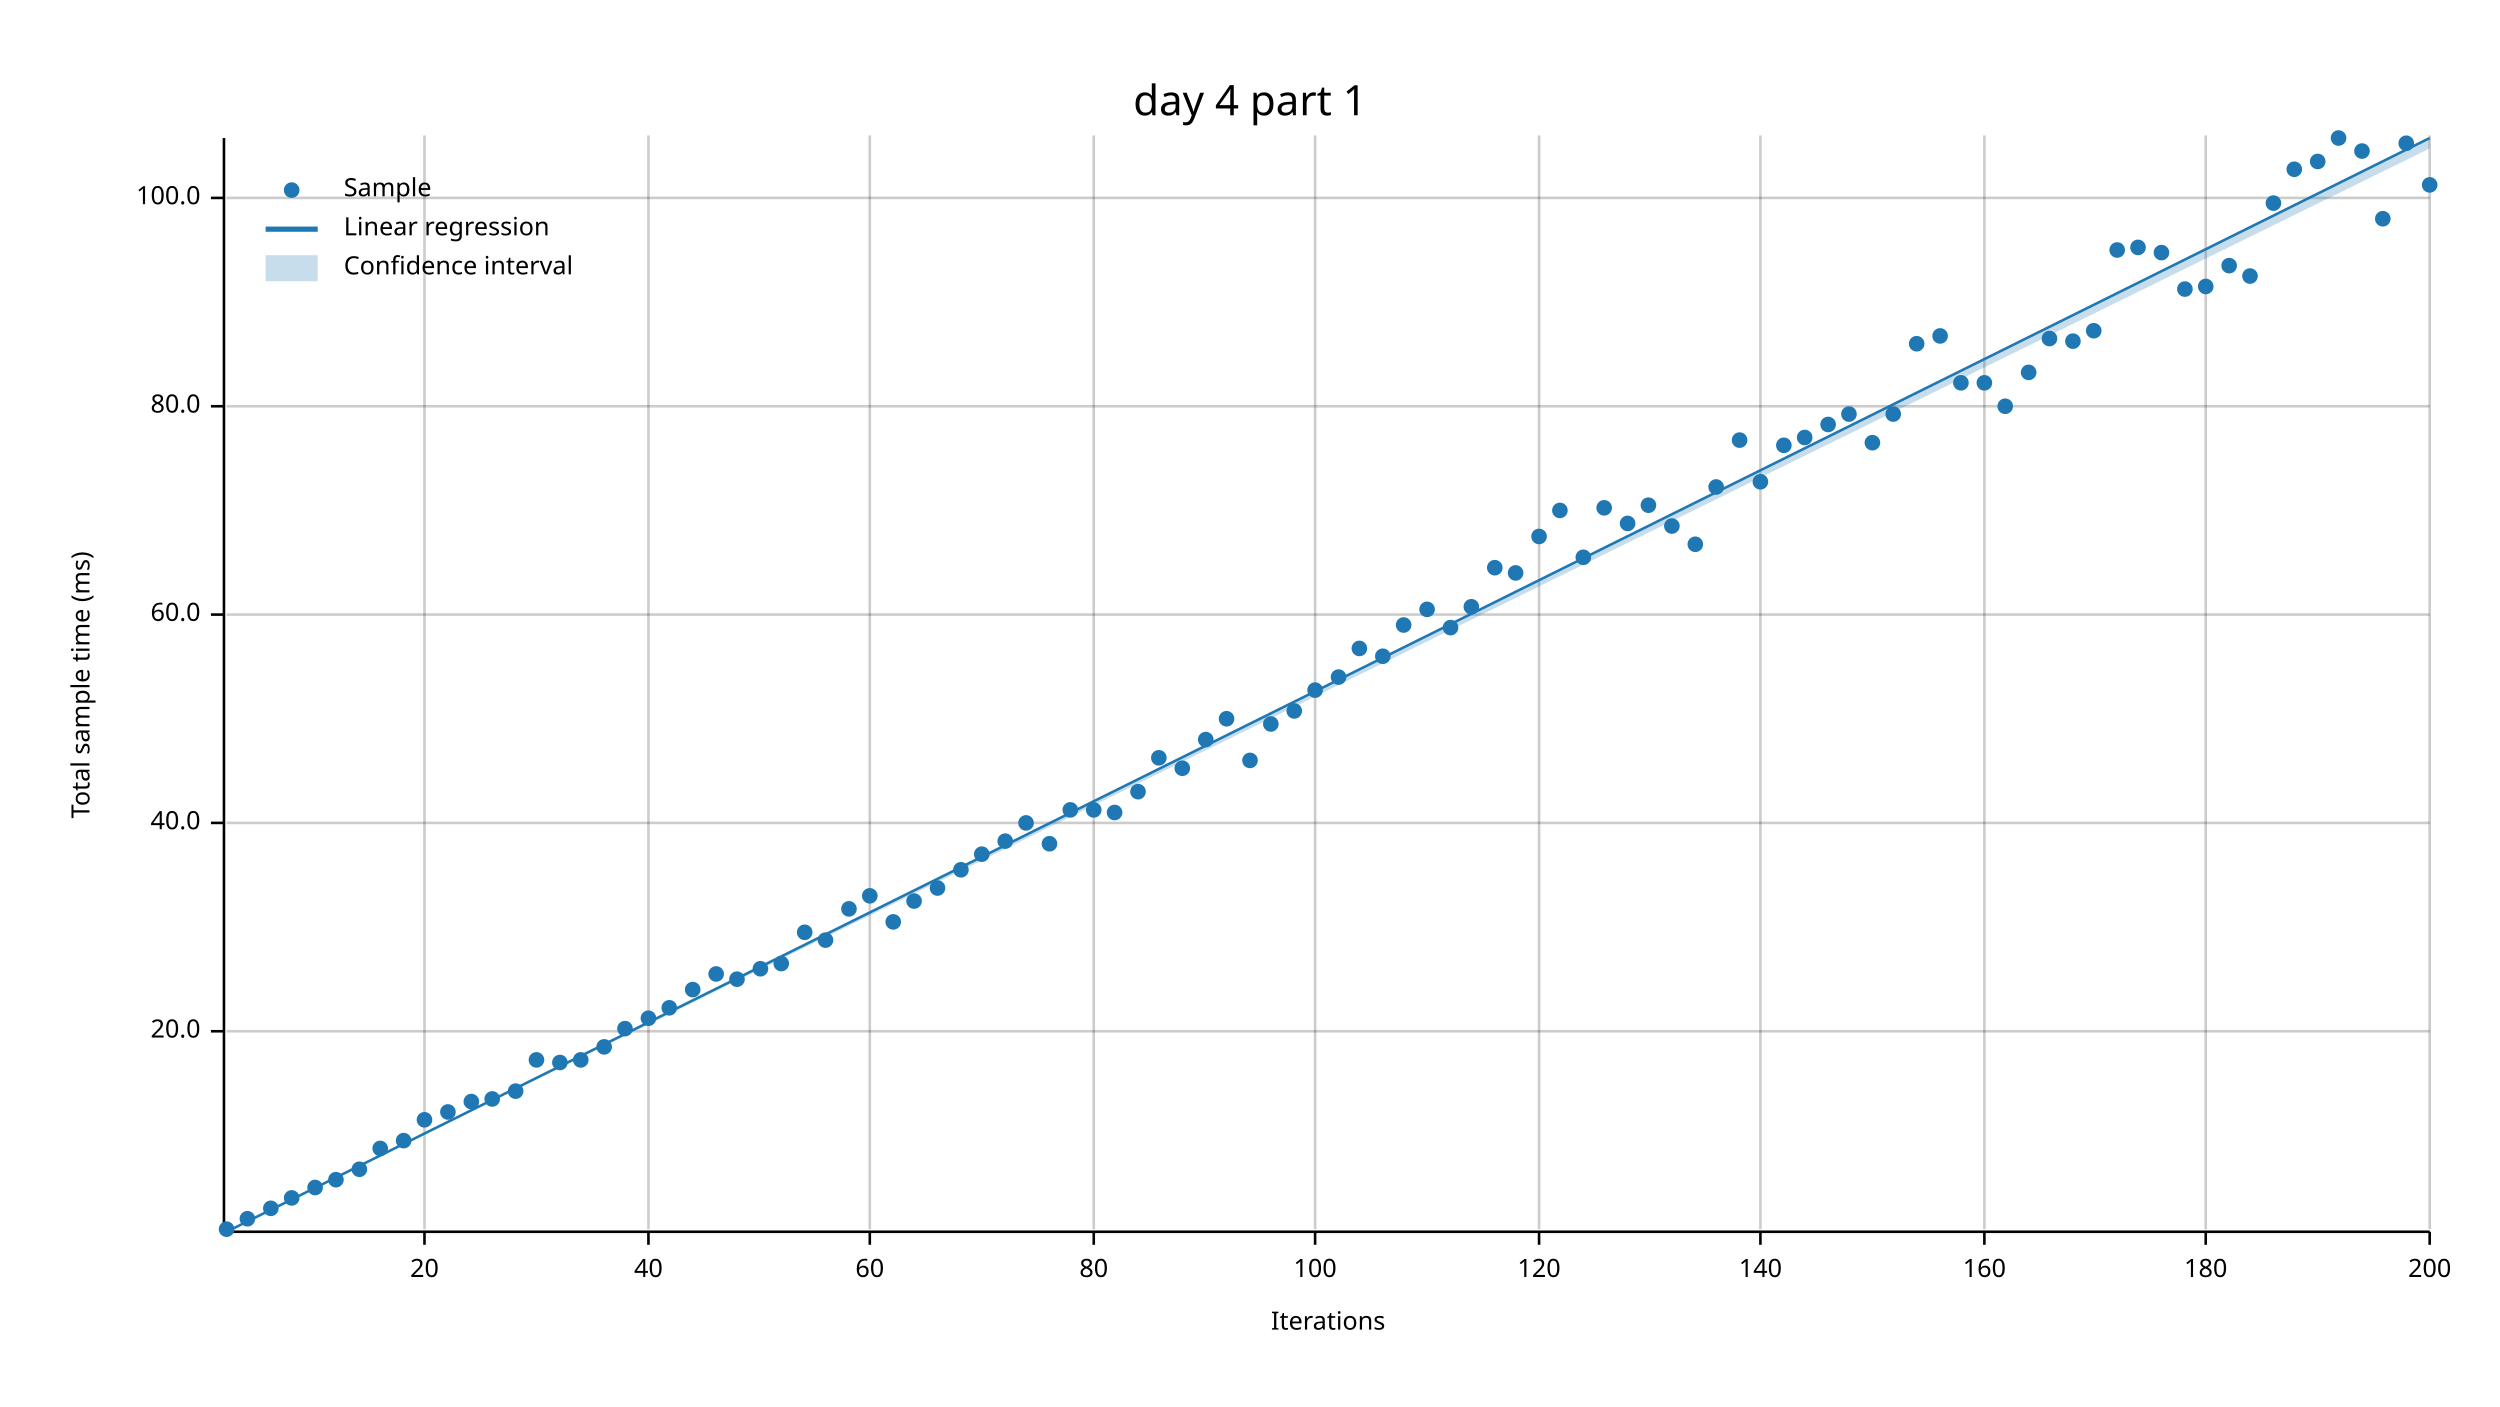
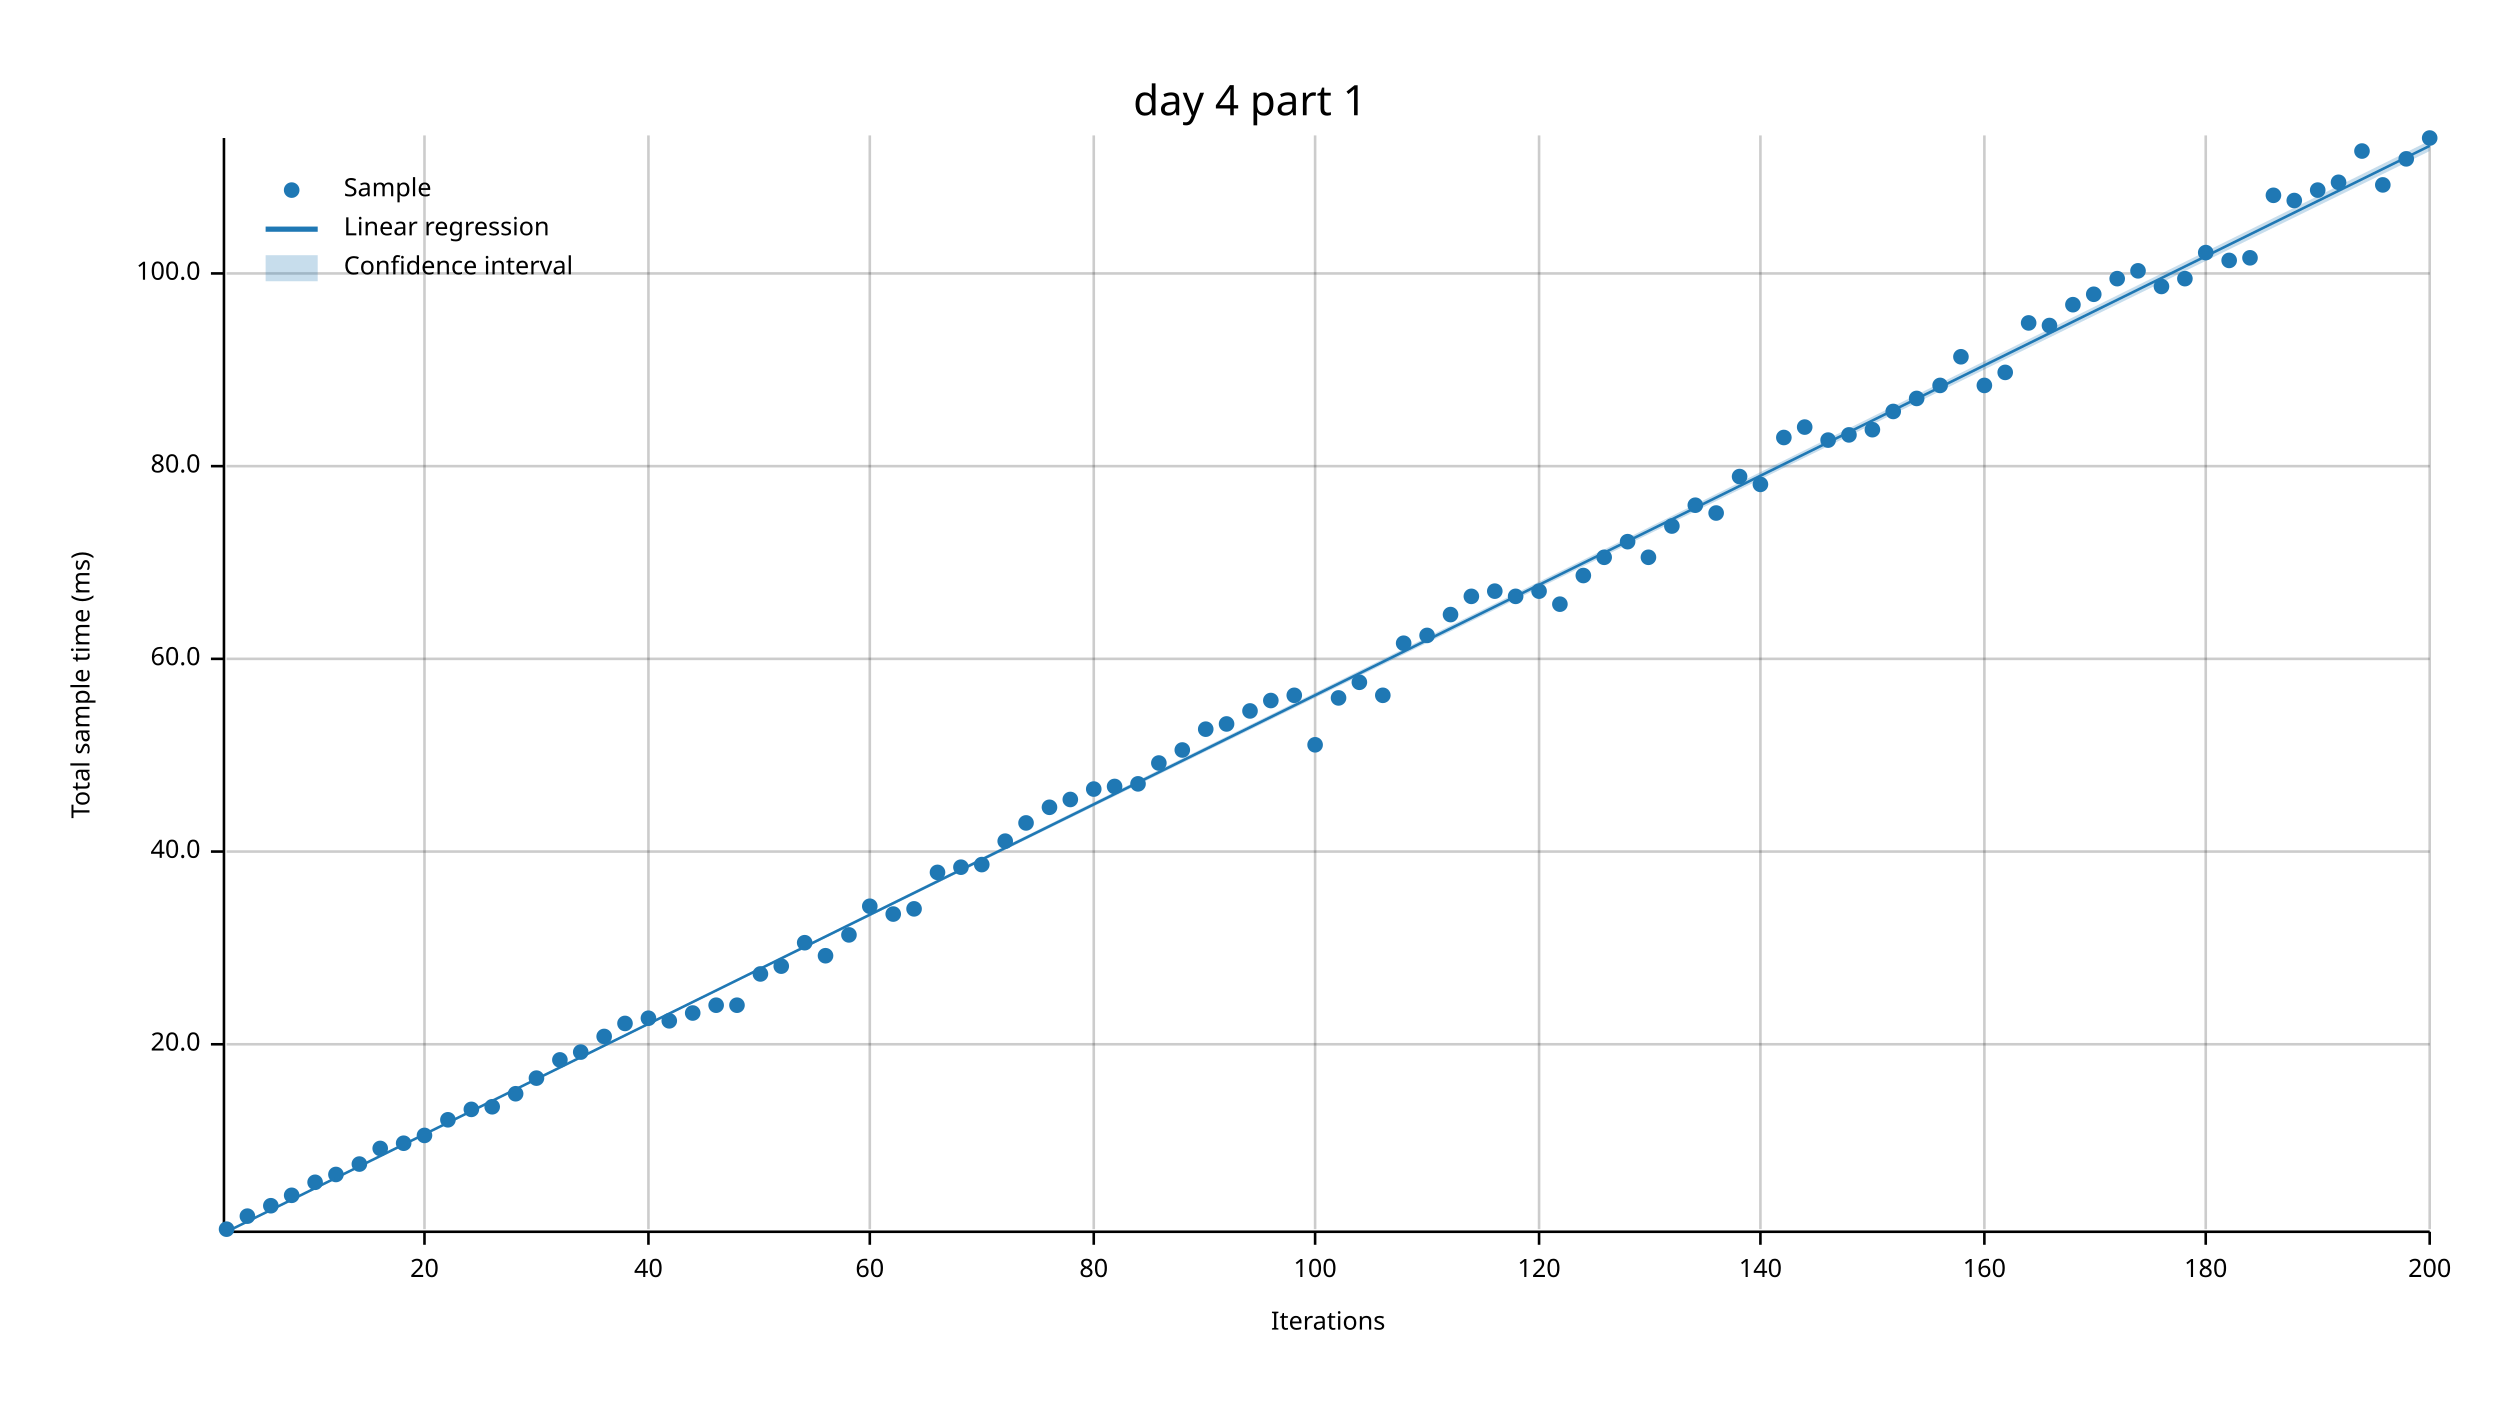
<svg xmlns="http://www.w3.org/2000/svg" width="960" height="540" viewBox="0 0 960 540">
  <text x="480" y="32" dy="0.76em" text-anchor="middle" font-family="sans-serif" font-size="16.129" opacity="1" fill="#000000">
day 4 part 1
</text>
  <text x="27" y="263" dy="0.76em" text-anchor="middle" font-family="sans-serif" font-size="9.677" opacity="1" fill="#000000" transform="rotate(270, 27, 263)">
Total sample time (ms)
</text>
  <text x="510" y="513" dy="-0.5ex" text-anchor="middle" font-family="sans-serif" font-size="9.677" opacity="1" fill="#000000">
Iterations
</text>
  <line opacity="0.2" stroke="#000000" stroke-width="1" x1="163" y1="472" x2="163" y2="52" />
  <line opacity="0.2" stroke="#000000" stroke-width="1" x1="249" y1="472" x2="249" y2="52" />
  <line opacity="0.2" stroke="#000000" stroke-width="1" x1="334" y1="472" x2="334" y2="52" />
  <line opacity="0.2" stroke="#000000" stroke-width="1" x1="420" y1="472" x2="420" y2="52" />
  <line opacity="0.2" stroke="#000000" stroke-width="1" x1="505" y1="472" x2="505" y2="52" />
  <line opacity="0.2" stroke="#000000" stroke-width="1" x1="591" y1="472" x2="591" y2="52" />
  <line opacity="0.2" stroke="#000000" stroke-width="1" x1="676" y1="472" x2="676" y2="52" />
  <line opacity="0.2" stroke="#000000" stroke-width="1" x1="762" y1="472" x2="762" y2="52" />
  <line opacity="0.2" stroke="#000000" stroke-width="1" x1="847" y1="472" x2="847" y2="52" />
  <line opacity="0.2" stroke="#000000" stroke-width="1" x1="933" y1="472" x2="933" y2="52" />
-   <line opacity="0.2" stroke="#000000" stroke-width="1" x1="87" y1="396" x2="933" y2="396" />
-   <line opacity="0.2" stroke="#000000" stroke-width="1" x1="87" y1="316" x2="933" y2="316" />
-   <line opacity="0.2" stroke="#000000" stroke-width="1" x1="87" y1="236" x2="933" y2="236" />
-   <line opacity="0.2" stroke="#000000" stroke-width="1" x1="87" y1="156" x2="933" y2="156" />
-   <line opacity="0.2" stroke="#000000" stroke-width="1" x1="87" y1="76" x2="933" y2="76" />
+   <line opacity="0.2" stroke="#000000" stroke-width="1" x1="87" y1="401" x2="933" y2="401" />
+   <line opacity="0.2" stroke="#000000" stroke-width="1" x1="87" y1="327" x2="933" y2="327" />
+   <line opacity="0.2" stroke="#000000" stroke-width="1" x1="87" y1="253" x2="933" y2="253" />
+   <line opacity="0.2" stroke="#000000" stroke-width="1" x1="87" y1="179" x2="933" y2="179" />
+   <line opacity="0.2" stroke="#000000" stroke-width="1" x1="87" y1="105" x2="933" y2="105" />
  <polyline fill="none" opacity="1" stroke="#000000" stroke-width="1" points="86,53 86,473 " />
-   <text x="77" y="396" dy="0.5ex" text-anchor="end" font-family="sans-serif" font-size="9.677" opacity="1" fill="#000000">
+   <text x="77" y="401" dy="0.5ex" text-anchor="end" font-family="sans-serif" font-size="9.677" opacity="1" fill="#000000">
20.0
</text>
-   <polyline fill="none" opacity="1" stroke="#000000" stroke-width="1" points="81,396 86,396 " />
-   <text x="77" y="316" dy="0.5ex" text-anchor="end" font-family="sans-serif" font-size="9.677" opacity="1" fill="#000000">
+   <polyline fill="none" opacity="1" stroke="#000000" stroke-width="1" points="81,401 86,401 " />
+   <text x="77" y="327" dy="0.5ex" text-anchor="end" font-family="sans-serif" font-size="9.677" opacity="1" fill="#000000">
40.0
</text>
-   <polyline fill="none" opacity="1" stroke="#000000" stroke-width="1" points="81,316 86,316 " />
-   <text x="77" y="236" dy="0.5ex" text-anchor="end" font-family="sans-serif" font-size="9.677" opacity="1" fill="#000000">
+   <polyline fill="none" opacity="1" stroke="#000000" stroke-width="1" points="81,327 86,327 " />
+   <text x="77" y="253" dy="0.5ex" text-anchor="end" font-family="sans-serif" font-size="9.677" opacity="1" fill="#000000">
60.0
</text>
-   <polyline fill="none" opacity="1" stroke="#000000" stroke-width="1" points="81,236 86,236 " />
-   <text x="77" y="156" dy="0.5ex" text-anchor="end" font-family="sans-serif" font-size="9.677" opacity="1" fill="#000000">
+   <polyline fill="none" opacity="1" stroke="#000000" stroke-width="1" points="81,253 86,253 " />
+   <text x="77" y="179" dy="0.5ex" text-anchor="end" font-family="sans-serif" font-size="9.677" opacity="1" fill="#000000">
80.0
</text>
-   <polyline fill="none" opacity="1" stroke="#000000" stroke-width="1" points="81,156 86,156 " />
-   <text x="77" y="76" dy="0.5ex" text-anchor="end" font-family="sans-serif" font-size="9.677" opacity="1" fill="#000000">
+   <polyline fill="none" opacity="1" stroke="#000000" stroke-width="1" points="81,179 86,179 " />
+   <text x="77" y="105" dy="0.5ex" text-anchor="end" font-family="sans-serif" font-size="9.677" opacity="1" fill="#000000">
100.0
</text>
-   <polyline fill="none" opacity="1" stroke="#000000" stroke-width="1" points="81,76 86,76 " />
+   <polyline fill="none" opacity="1" stroke="#000000" stroke-width="1" points="81,105 86,105 " />
  <polyline fill="none" opacity="1" stroke="#000000" stroke-width="1" points="87,473 933,473 " />
  <text x="163" y="483" dy="0.76em" text-anchor="middle" font-family="sans-serif" font-size="9.677" opacity="1" fill="#000000">
20
</text>
  <polyline fill="none" opacity="1" stroke="#000000" stroke-width="1" points="163,473 163,478 " />
  <text x="249" y="483" dy="0.76em" text-anchor="middle" font-family="sans-serif" font-size="9.677" opacity="1" fill="#000000">
40
</text>
  <polyline fill="none" opacity="1" stroke="#000000" stroke-width="1" points="249,473 249,478 " />
  <text x="334" y="483" dy="0.76em" text-anchor="middle" font-family="sans-serif" font-size="9.677" opacity="1" fill="#000000">
60
</text>
  <polyline fill="none" opacity="1" stroke="#000000" stroke-width="1" points="334,473 334,478 " />
  <text x="420" y="483" dy="0.76em" text-anchor="middle" font-family="sans-serif" font-size="9.677" opacity="1" fill="#000000">
80
</text>
  <polyline fill="none" opacity="1" stroke="#000000" stroke-width="1" points="420,473 420,478 " />
  <text x="505" y="483" dy="0.76em" text-anchor="middle" font-family="sans-serif" font-size="9.677" opacity="1" fill="#000000">
100
</text>
  <polyline fill="none" opacity="1" stroke="#000000" stroke-width="1" points="505,473 505,478 " />
  <text x="591" y="483" dy="0.76em" text-anchor="middle" font-family="sans-serif" font-size="9.677" opacity="1" fill="#000000">
120
</text>
  <polyline fill="none" opacity="1" stroke="#000000" stroke-width="1" points="591,473 591,478 " />
  <text x="676" y="483" dy="0.76em" text-anchor="middle" font-family="sans-serif" font-size="9.677" opacity="1" fill="#000000">
140
</text>
  <polyline fill="none" opacity="1" stroke="#000000" stroke-width="1" points="676,473 676,478 " />
  <text x="762" y="483" dy="0.76em" text-anchor="middle" font-family="sans-serif" font-size="9.677" opacity="1" fill="#000000">
160
</text>
  <polyline fill="none" opacity="1" stroke="#000000" stroke-width="1" points="762,473 762,478 " />
  <text x="847" y="483" dy="0.76em" text-anchor="middle" font-family="sans-serif" font-size="9.677" opacity="1" fill="#000000">
180
</text>
  <polyline fill="none" opacity="1" stroke="#000000" stroke-width="1" points="847,473 847,478 " />
  <text x="933" y="483" dy="0.76em" text-anchor="middle" font-family="sans-serif" font-size="9.677" opacity="1" fill="#000000">
200
</text>
  <polyline fill="none" opacity="1" stroke="#000000" stroke-width="1" points="933,473 933,478 " />
  <circle cx="87" cy="472" r="3" opacity="1" fill="#1F78B4" stroke="none" />
-   <circle cx="95" cy="468" r="3" opacity="1" fill="#1F78B4" stroke="none" />
-   <circle cx="104" cy="464" r="3" opacity="1" fill="#1F78B4" stroke="none" />
-   <circle cx="112" cy="460" r="3" opacity="1" fill="#1F78B4" stroke="none" />
-   <circle cx="121" cy="456" r="3" opacity="1" fill="#1F78B4" stroke="none" />
-   <circle cx="129" cy="453" r="3" opacity="1" fill="#1F78B4" stroke="none" />
-   <circle cx="138" cy="449" r="3" opacity="1" fill="#1F78B4" stroke="none" />
+   <circle cx="95" cy="467" r="3" opacity="1" fill="#1F78B4" stroke="none" />
+   <circle cx="104" cy="463" r="3" opacity="1" fill="#1F78B4" stroke="none" />
+   <circle cx="112" cy="459" r="3" opacity="1" fill="#1F78B4" stroke="none" />
+   <circle cx="121" cy="454" r="3" opacity="1" fill="#1F78B4" stroke="none" />
+   <circle cx="129" cy="451" r="3" opacity="1" fill="#1F78B4" stroke="none" />
+   <circle cx="138" cy="447" r="3" opacity="1" fill="#1F78B4" stroke="none" />
  <circle cx="146" cy="441" r="3" opacity="1" fill="#1F78B4" stroke="none" />
-   <circle cx="155" cy="438" r="3" opacity="1" fill="#1F78B4" stroke="none" />
-   <circle cx="163" cy="430" r="3" opacity="1" fill="#1F78B4" stroke="none" />
-   <circle cx="172" cy="427" r="3" opacity="1" fill="#1F78B4" stroke="none" />
-   <circle cx="181" cy="423" r="3" opacity="1" fill="#1F78B4" stroke="none" />
-   <circle cx="189" cy="422" r="3" opacity="1" fill="#1F78B4" stroke="none" />
-   <circle cx="198" cy="419" r="3" opacity="1" fill="#1F78B4" stroke="none" />
-   <circle cx="206" cy="407" r="3" opacity="1" fill="#1F78B4" stroke="none" />
-   <circle cx="215" cy="408" r="3" opacity="1" fill="#1F78B4" stroke="none" />
-   <circle cx="223" cy="407" r="3" opacity="1" fill="#1F78B4" stroke="none" />
-   <circle cx="232" cy="402" r="3" opacity="1" fill="#1F78B4" stroke="none" />
-   <circle cx="240" cy="395" r="3" opacity="1" fill="#1F78B4" stroke="none" />
+   <circle cx="155" cy="439" r="3" opacity="1" fill="#1F78B4" stroke="none" />
+   <circle cx="163" cy="436" r="3" opacity="1" fill="#1F78B4" stroke="none" />
+   <circle cx="172" cy="430" r="3" opacity="1" fill="#1F78B4" stroke="none" />
+   <circle cx="181" cy="426" r="3" opacity="1" fill="#1F78B4" stroke="none" />
+   <circle cx="189" cy="425" r="3" opacity="1" fill="#1F78B4" stroke="none" />
+   <circle cx="198" cy="420" r="3" opacity="1" fill="#1F78B4" stroke="none" />
+   <circle cx="206" cy="414" r="3" opacity="1" fill="#1F78B4" stroke="none" />
+   <circle cx="215" cy="407" r="3" opacity="1" fill="#1F78B4" stroke="none" />
+   <circle cx="223" cy="404" r="3" opacity="1" fill="#1F78B4" stroke="none" />
+   <circle cx="232" cy="398" r="3" opacity="1" fill="#1F78B4" stroke="none" />
+   <circle cx="240" cy="393" r="3" opacity="1" fill="#1F78B4" stroke="none" />
  <circle cx="249" cy="391" r="3" opacity="1" fill="#1F78B4" stroke="none" />
-   <circle cx="257" cy="387" r="3" opacity="1" fill="#1F78B4" stroke="none" />
-   <circle cx="266" cy="380" r="3" opacity="1" fill="#1F78B4" stroke="none" />
-   <circle cx="275" cy="374" r="3" opacity="1" fill="#1F78B4" stroke="none" />
-   <circle cx="283" cy="376" r="3" opacity="1" fill="#1F78B4" stroke="none" />
-   <circle cx="292" cy="372" r="3" opacity="1" fill="#1F78B4" stroke="none" />
-   <circle cx="300" cy="370" r="3" opacity="1" fill="#1F78B4" stroke="none" />
-   <circle cx="309" cy="358" r="3" opacity="1" fill="#1F78B4" stroke="none" />
-   <circle cx="317" cy="361" r="3" opacity="1" fill="#1F78B4" stroke="none" />
-   <circle cx="326" cy="349" r="3" opacity="1" fill="#1F78B4" stroke="none" />
-   <circle cx="334" cy="344" r="3" opacity="1" fill="#1F78B4" stroke="none" />
-   <circle cx="343" cy="354" r="3" opacity="1" fill="#1F78B4" stroke="none" />
-   <circle cx="351" cy="346" r="3" opacity="1" fill="#1F78B4" stroke="none" />
-   <circle cx="360" cy="341" r="3" opacity="1" fill="#1F78B4" stroke="none" />
-   <circle cx="369" cy="334" r="3" opacity="1" fill="#1F78B4" stroke="none" />
-   <circle cx="377" cy="328" r="3" opacity="1" fill="#1F78B4" stroke="none" />
+   <circle cx="257" cy="392" r="3" opacity="1" fill="#1F78B4" stroke="none" />
+   <circle cx="266" cy="389" r="3" opacity="1" fill="#1F78B4" stroke="none" />
+   <circle cx="275" cy="386" r="3" opacity="1" fill="#1F78B4" stroke="none" />
+   <circle cx="283" cy="386" r="3" opacity="1" fill="#1F78B4" stroke="none" />
+   <circle cx="292" cy="374" r="3" opacity="1" fill="#1F78B4" stroke="none" />
+   <circle cx="300" cy="371" r="3" opacity="1" fill="#1F78B4" stroke="none" />
+   <circle cx="309" cy="362" r="3" opacity="1" fill="#1F78B4" stroke="none" />
+   <circle cx="317" cy="367" r="3" opacity="1" fill="#1F78B4" stroke="none" />
+   <circle cx="326" cy="359" r="3" opacity="1" fill="#1F78B4" stroke="none" />
+   <circle cx="334" cy="348" r="3" opacity="1" fill="#1F78B4" stroke="none" />
+   <circle cx="343" cy="351" r="3" opacity="1" fill="#1F78B4" stroke="none" />
+   <circle cx="351" cy="349" r="3" opacity="1" fill="#1F78B4" stroke="none" />
+   <circle cx="360" cy="335" r="3" opacity="1" fill="#1F78B4" stroke="none" />
+   <circle cx="369" cy="333" r="3" opacity="1" fill="#1F78B4" stroke="none" />
+   <circle cx="377" cy="332" r="3" opacity="1" fill="#1F78B4" stroke="none" />
  <circle cx="386" cy="323" r="3" opacity="1" fill="#1F78B4" stroke="none" />
  <circle cx="394" cy="316" r="3" opacity="1" fill="#1F78B4" stroke="none" />
-   <circle cx="403" cy="324" r="3" opacity="1" fill="#1F78B4" stroke="none" />
-   <circle cx="411" cy="311" r="3" opacity="1" fill="#1F78B4" stroke="none" />
-   <circle cx="420" cy="311" r="3" opacity="1" fill="#1F78B4" stroke="none" />
-   <circle cx="428" cy="312" r="3" opacity="1" fill="#1F78B4" stroke="none" />
-   <circle cx="437" cy="304" r="3" opacity="1" fill="#1F78B4" stroke="none" />
-   <circle cx="445" cy="291" r="3" opacity="1" fill="#1F78B4" stroke="none" />
-   <circle cx="454" cy="295" r="3" opacity="1" fill="#1F78B4" stroke="none" />
-   <circle cx="463" cy="284" r="3" opacity="1" fill="#1F78B4" stroke="none" />
-   <circle cx="471" cy="276" r="3" opacity="1" fill="#1F78B4" stroke="none" />
-   <circle cx="480" cy="292" r="3" opacity="1" fill="#1F78B4" stroke="none" />
-   <circle cx="488" cy="278" r="3" opacity="1" fill="#1F78B4" stroke="none" />
-   <circle cx="497" cy="273" r="3" opacity="1" fill="#1F78B4" stroke="none" />
-   <circle cx="505" cy="265" r="3" opacity="1" fill="#1F78B4" stroke="none" />
-   <circle cx="514" cy="260" r="3" opacity="1" fill="#1F78B4" stroke="none" />
-   <circle cx="522" cy="249" r="3" opacity="1" fill="#1F78B4" stroke="none" />
-   <circle cx="531" cy="252" r="3" opacity="1" fill="#1F78B4" stroke="none" />
-   <circle cx="539" cy="240" r="3" opacity="1" fill="#1F78B4" stroke="none" />
-   <circle cx="548" cy="234" r="3" opacity="1" fill="#1F78B4" stroke="none" />
-   <circle cx="557" cy="241" r="3" opacity="1" fill="#1F78B4" stroke="none" />
-   <circle cx="565" cy="233" r="3" opacity="1" fill="#1F78B4" stroke="none" />
-   <circle cx="574" cy="218" r="3" opacity="1" fill="#1F78B4" stroke="none" />
-   <circle cx="582" cy="220" r="3" opacity="1" fill="#1F78B4" stroke="none" />
-   <circle cx="591" cy="206" r="3" opacity="1" fill="#1F78B4" stroke="none" />
-   <circle cx="599" cy="196" r="3" opacity="1" fill="#1F78B4" stroke="none" />
-   <circle cx="608" cy="214" r="3" opacity="1" fill="#1F78B4" stroke="none" />
-   <circle cx="616" cy="195" r="3" opacity="1" fill="#1F78B4" stroke="none" />
-   <circle cx="625" cy="201" r="3" opacity="1" fill="#1F78B4" stroke="none" />
-   <circle cx="633" cy="194" r="3" opacity="1" fill="#1F78B4" stroke="none" />
+   <circle cx="403" cy="310" r="3" opacity="1" fill="#1F78B4" stroke="none" />
+   <circle cx="411" cy="307" r="3" opacity="1" fill="#1F78B4" stroke="none" />
+   <circle cx="420" cy="303" r="3" opacity="1" fill="#1F78B4" stroke="none" />
+   <circle cx="428" cy="302" r="3" opacity="1" fill="#1F78B4" stroke="none" />
+   <circle cx="437" cy="301" r="3" opacity="1" fill="#1F78B4" stroke="none" />
+   <circle cx="445" cy="293" r="3" opacity="1" fill="#1F78B4" stroke="none" />
+   <circle cx="454" cy="288" r="3" opacity="1" fill="#1F78B4" stroke="none" />
+   <circle cx="463" cy="280" r="3" opacity="1" fill="#1F78B4" stroke="none" />
+   <circle cx="471" cy="278" r="3" opacity="1" fill="#1F78B4" stroke="none" />
+   <circle cx="480" cy="273" r="3" opacity="1" fill="#1F78B4" stroke="none" />
+   <circle cx="488" cy="269" r="3" opacity="1" fill="#1F78B4" stroke="none" />
+   <circle cx="497" cy="267" r="3" opacity="1" fill="#1F78B4" stroke="none" />
+   <circle cx="505" cy="286" r="3" opacity="1" fill="#1F78B4" stroke="none" />
+   <circle cx="514" cy="268" r="3" opacity="1" fill="#1F78B4" stroke="none" />
+   <circle cx="522" cy="262" r="3" opacity="1" fill="#1F78B4" stroke="none" />
+   <circle cx="531" cy="267" r="3" opacity="1" fill="#1F78B4" stroke="none" />
+   <circle cx="539" cy="247" r="3" opacity="1" fill="#1F78B4" stroke="none" />
+   <circle cx="548" cy="244" r="3" opacity="1" fill="#1F78B4" stroke="none" />
+   <circle cx="557" cy="236" r="3" opacity="1" fill="#1F78B4" stroke="none" />
+   <circle cx="565" cy="229" r="3" opacity="1" fill="#1F78B4" stroke="none" />
+   <circle cx="574" cy="227" r="3" opacity="1" fill="#1F78B4" stroke="none" />
+   <circle cx="582" cy="229" r="3" opacity="1" fill="#1F78B4" stroke="none" />
+   <circle cx="591" cy="227" r="3" opacity="1" fill="#1F78B4" stroke="none" />
+   <circle cx="599" cy="232" r="3" opacity="1" fill="#1F78B4" stroke="none" />
+   <circle cx="608" cy="221" r="3" opacity="1" fill="#1F78B4" stroke="none" />
+   <circle cx="616" cy="214" r="3" opacity="1" fill="#1F78B4" stroke="none" />
+   <circle cx="625" cy="208" r="3" opacity="1" fill="#1F78B4" stroke="none" />
+   <circle cx="633" cy="214" r="3" opacity="1" fill="#1F78B4" stroke="none" />
  <circle cx="642" cy="202" r="3" opacity="1" fill="#1F78B4" stroke="none" />
-   <circle cx="651" cy="209" r="3" opacity="1" fill="#1F78B4" stroke="none" />
-   <circle cx="659" cy="187" r="3" opacity="1" fill="#1F78B4" stroke="none" />
-   <circle cx="668" cy="169" r="3" opacity="1" fill="#1F78B4" stroke="none" />
-   <circle cx="676" cy="185" r="3" opacity="1" fill="#1F78B4" stroke="none" />
-   <circle cx="685" cy="171" r="3" opacity="1" fill="#1F78B4" stroke="none" />
-   <circle cx="693" cy="168" r="3" opacity="1" fill="#1F78B4" stroke="none" />
-   <circle cx="702" cy="163" r="3" opacity="1" fill="#1F78B4" stroke="none" />
-   <circle cx="710" cy="159" r="3" opacity="1" fill="#1F78B4" stroke="none" />
-   <circle cx="719" cy="170" r="3" opacity="1" fill="#1F78B4" stroke="none" />
-   <circle cx="727" cy="159" r="3" opacity="1" fill="#1F78B4" stroke="none" />
-   <circle cx="736" cy="132" r="3" opacity="1" fill="#1F78B4" stroke="none" />
-   <circle cx="745" cy="129" r="3" opacity="1" fill="#1F78B4" stroke="none" />
-   <circle cx="753" cy="147" r="3" opacity="1" fill="#1F78B4" stroke="none" />
-   <circle cx="762" cy="147" r="3" opacity="1" fill="#1F78B4" stroke="none" />
-   <circle cx="770" cy="156" r="3" opacity="1" fill="#1F78B4" stroke="none" />
-   <circle cx="779" cy="143" r="3" opacity="1" fill="#1F78B4" stroke="none" />
-   <circle cx="787" cy="130" r="3" opacity="1" fill="#1F78B4" stroke="none" />
-   <circle cx="796" cy="131" r="3" opacity="1" fill="#1F78B4" stroke="none" />
-   <circle cx="804" cy="127" r="3" opacity="1" fill="#1F78B4" stroke="none" />
-   <circle cx="813" cy="96" r="3" opacity="1" fill="#1F78B4" stroke="none" />
-   <circle cx="821" cy="95" r="3" opacity="1" fill="#1F78B4" stroke="none" />
-   <circle cx="830" cy="97" r="3" opacity="1" fill="#1F78B4" stroke="none" />
-   <circle cx="839" cy="111" r="3" opacity="1" fill="#1F78B4" stroke="none" />
-   <circle cx="847" cy="110" r="3" opacity="1" fill="#1F78B4" stroke="none" />
-   <circle cx="856" cy="102" r="3" opacity="1" fill="#1F78B4" stroke="none" />
-   <circle cx="864" cy="106" r="3" opacity="1" fill="#1F78B4" stroke="none" />
-   <circle cx="873" cy="78" r="3" opacity="1" fill="#1F78B4" stroke="none" />
-   <circle cx="881" cy="65" r="3" opacity="1" fill="#1F78B4" stroke="none" />
-   <circle cx="890" cy="62" r="3" opacity="1" fill="#1F78B4" stroke="none" />
-   <circle cx="898" cy="53" r="3" opacity="1" fill="#1F78B4" stroke="none" />
+   <circle cx="651" cy="194" r="3" opacity="1" fill="#1F78B4" stroke="none" />
+   <circle cx="659" cy="197" r="3" opacity="1" fill="#1F78B4" stroke="none" />
+   <circle cx="668" cy="183" r="3" opacity="1" fill="#1F78B4" stroke="none" />
+   <circle cx="676" cy="186" r="3" opacity="1" fill="#1F78B4" stroke="none" />
+   <circle cx="685" cy="168" r="3" opacity="1" fill="#1F78B4" stroke="none" />
+   <circle cx="693" cy="164" r="3" opacity="1" fill="#1F78B4" stroke="none" />
+   <circle cx="702" cy="169" r="3" opacity="1" fill="#1F78B4" stroke="none" />
+   <circle cx="710" cy="167" r="3" opacity="1" fill="#1F78B4" stroke="none" />
+   <circle cx="719" cy="165" r="3" opacity="1" fill="#1F78B4" stroke="none" />
+   <circle cx="727" cy="158" r="3" opacity="1" fill="#1F78B4" stroke="none" />
+   <circle cx="736" cy="153" r="3" opacity="1" fill="#1F78B4" stroke="none" />
+   <circle cx="745" cy="148" r="3" opacity="1" fill="#1F78B4" stroke="none" />
+   <circle cx="753" cy="137" r="3" opacity="1" fill="#1F78B4" stroke="none" />
+   <circle cx="762" cy="148" r="3" opacity="1" fill="#1F78B4" stroke="none" />
+   <circle cx="770" cy="143" r="3" opacity="1" fill="#1F78B4" stroke="none" />
+   <circle cx="779" cy="124" r="3" opacity="1" fill="#1F78B4" stroke="none" />
+   <circle cx="787" cy="125" r="3" opacity="1" fill="#1F78B4" stroke="none" />
+   <circle cx="796" cy="117" r="3" opacity="1" fill="#1F78B4" stroke="none" />
+   <circle cx="804" cy="113" r="3" opacity="1" fill="#1F78B4" stroke="none" />
+   <circle cx="813" cy="107" r="3" opacity="1" fill="#1F78B4" stroke="none" />
+   <circle cx="821" cy="104" r="3" opacity="1" fill="#1F78B4" stroke="none" />
+   <circle cx="830" cy="110" r="3" opacity="1" fill="#1F78B4" stroke="none" />
+   <circle cx="839" cy="107" r="3" opacity="1" fill="#1F78B4" stroke="none" />
+   <circle cx="847" cy="97" r="3" opacity="1" fill="#1F78B4" stroke="none" />
+   <circle cx="856" cy="100" r="3" opacity="1" fill="#1F78B4" stroke="none" />
+   <circle cx="864" cy="99" r="3" opacity="1" fill="#1F78B4" stroke="none" />
+   <circle cx="873" cy="75" r="3" opacity="1" fill="#1F78B4" stroke="none" />
+   <circle cx="881" cy="77" r="3" opacity="1" fill="#1F78B4" stroke="none" />
+   <circle cx="890" cy="73" r="3" opacity="1" fill="#1F78B4" stroke="none" />
+   <circle cx="898" cy="70" r="3" opacity="1" fill="#1F78B4" stroke="none" />
  <circle cx="907" cy="58" r="3" opacity="1" fill="#1F78B4" stroke="none" />
-   <circle cx="915" cy="84" r="3" opacity="1" fill="#1F78B4" stroke="none" />
-   <circle cx="924" cy="55" r="3" opacity="1" fill="#1F78B4" stroke="none" />
-   <circle cx="933" cy="71" r="3" opacity="1" fill="#1F78B4" stroke="none" />
-   <polyline fill="none" opacity="1" stroke="#1F78B4" stroke-width="1" points="87,473 933,53 " />
-   <polygon opacity="0.25" fill="#1F78B4" points="87,473 933,57 933,53 " />
+   <circle cx="915" cy="71" r="3" opacity="1" fill="#1F78B4" stroke="none" />
+   <circle cx="924" cy="61" r="3" opacity="1" fill="#1F78B4" stroke="none" />
+   <circle cx="933" cy="53" r="3" opacity="1" fill="#1F78B4" stroke="none" />
+   <polyline fill="none" opacity="1" stroke="#1F78B4" stroke-width="1" points="87,473 933,56 " />
+   <polygon opacity="0.25" fill="#1F78B4" points="87,473 933,58 933,54 " />
  <text x="132" y="68" dy="0.76em" text-anchor="start" font-family="sans-serif" font-size="9.677" opacity="1" fill="#000000">
Sample
</text>
  <text x="132" y="83" dy="0.76em" text-anchor="start" font-family="sans-serif" font-size="9.677" opacity="1" fill="#000000">
Linear regression
</text>
  <text x="132" y="98" dy="0.76em" text-anchor="start" font-family="sans-serif" font-size="9.677" opacity="1" fill="#000000">
Confidence interval
</text>
  <circle cx="112" cy="73" r="3" opacity="1" fill="#1F78B4" stroke="none" />
  <polyline fill="none" opacity="1" stroke="#1F78B4" stroke-width="2" points="102,88 122,88 " />
  <rect x="102" y="98" width="20" height="10" opacity="0.25" fill="#1F78B4" stroke="none" />
</svg>
